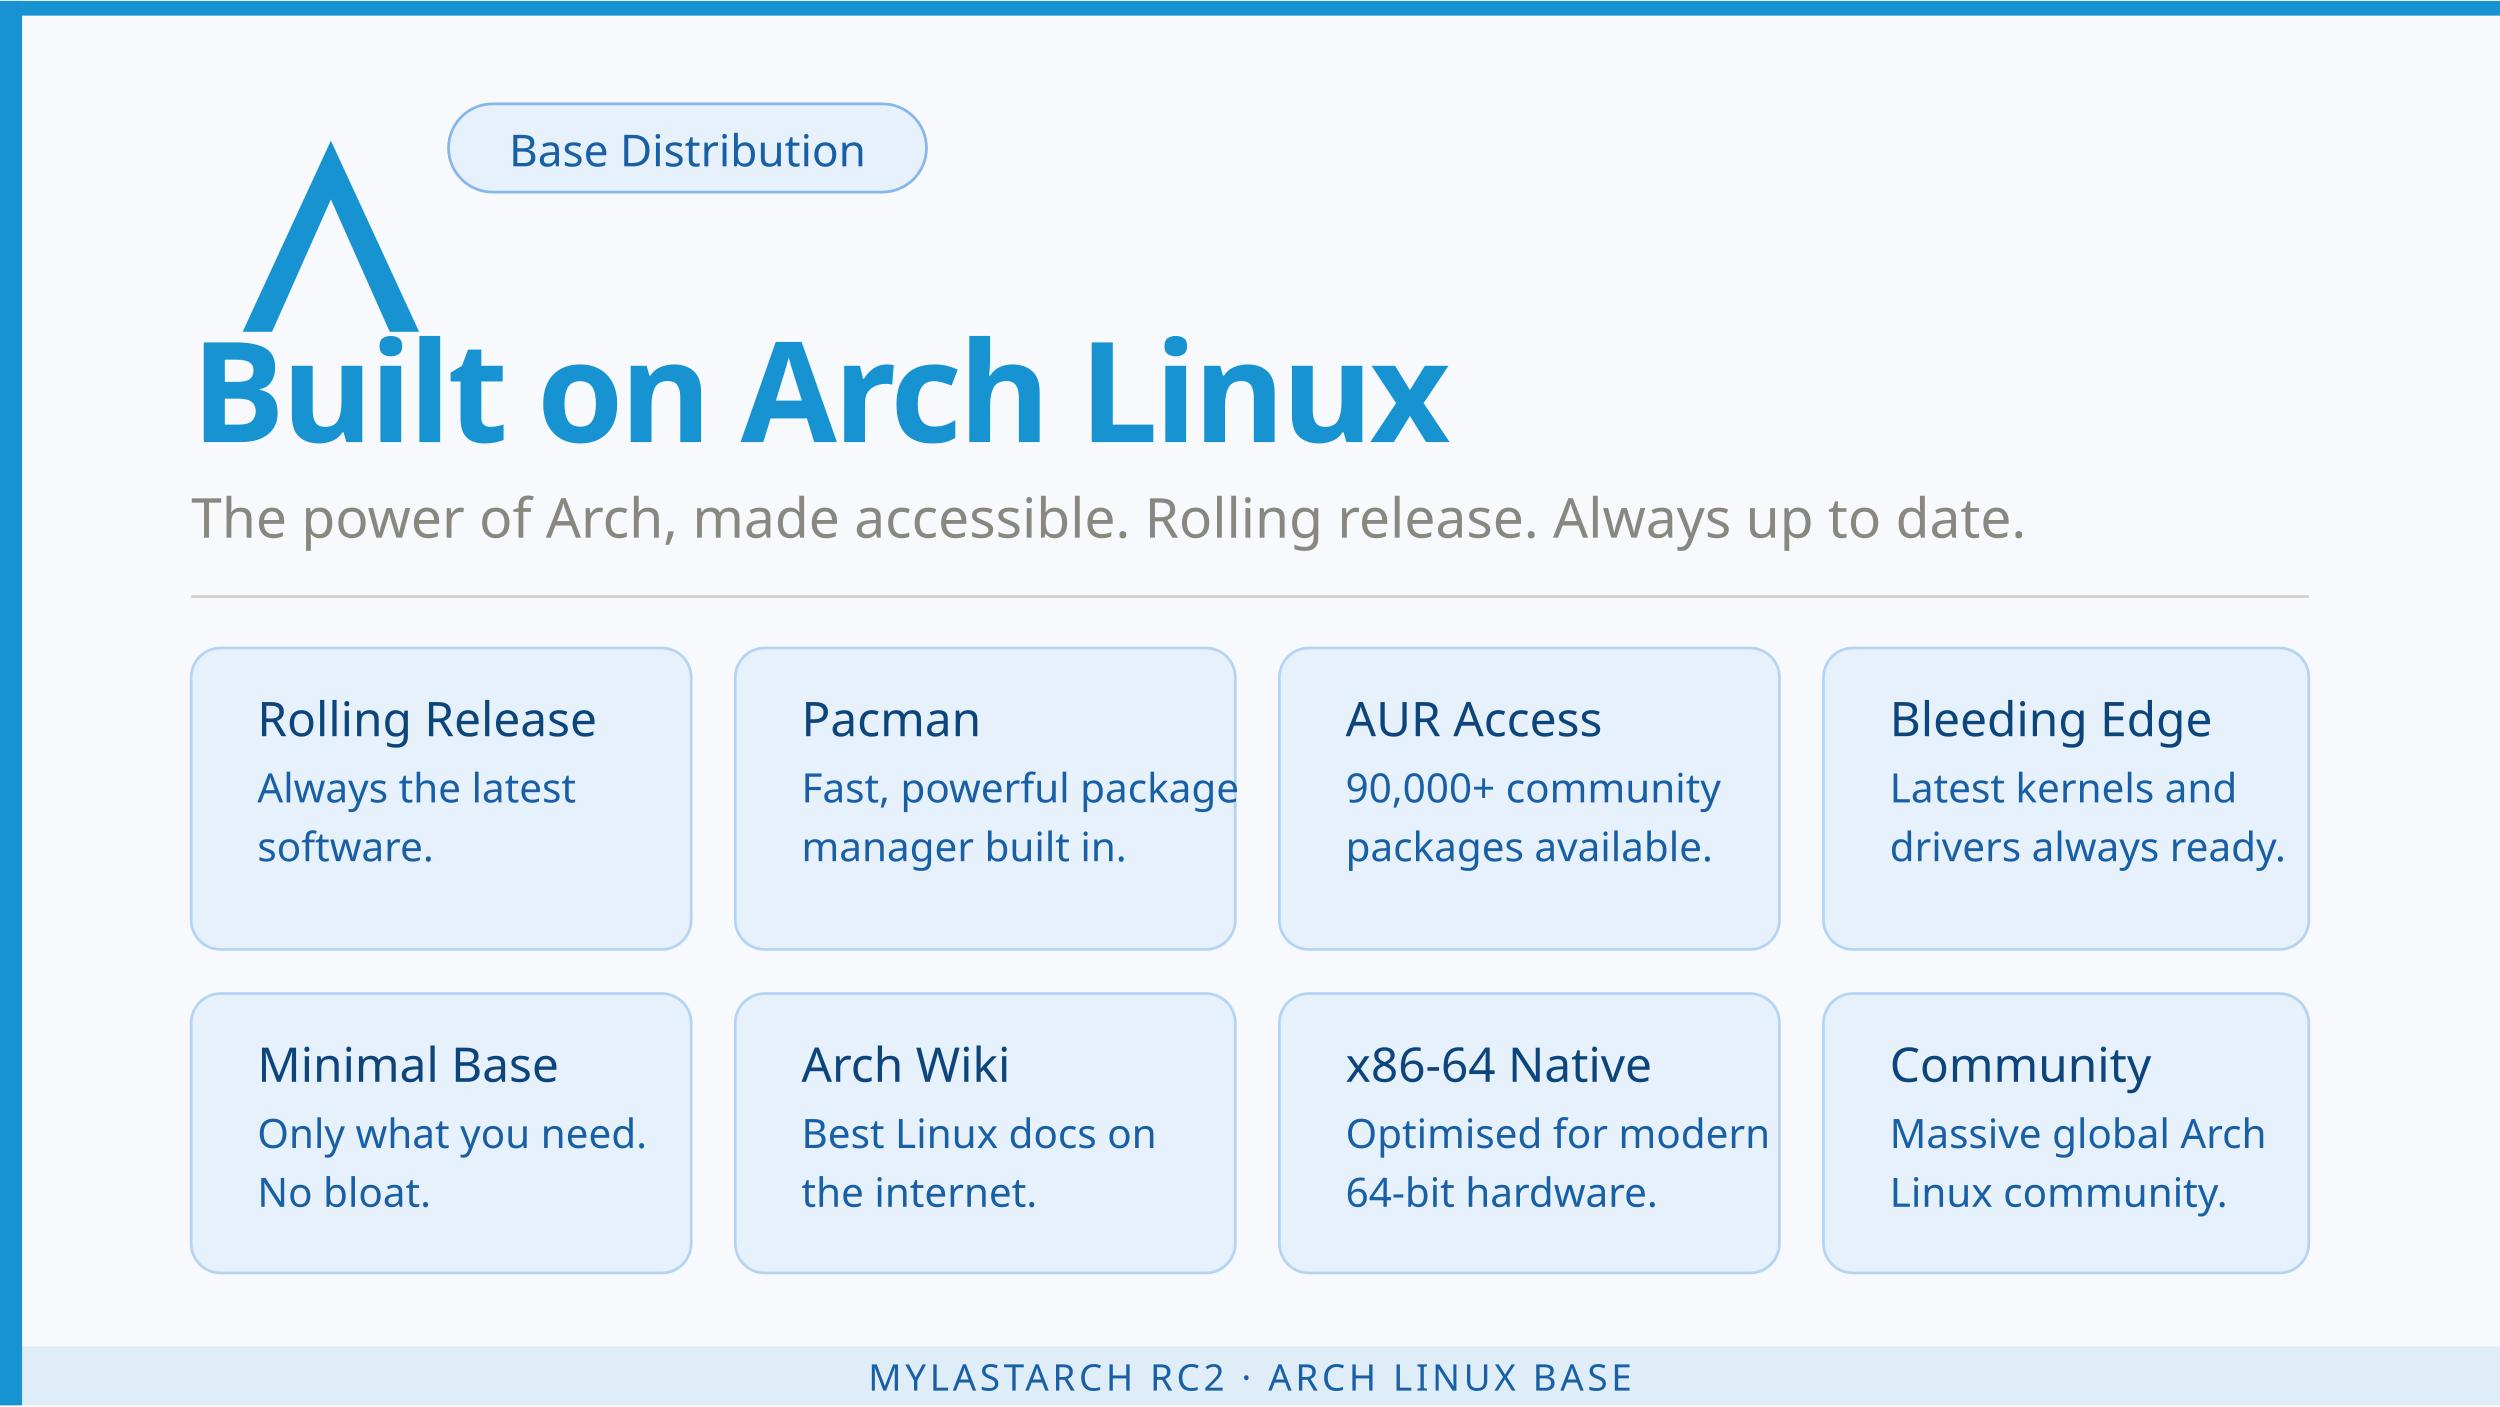
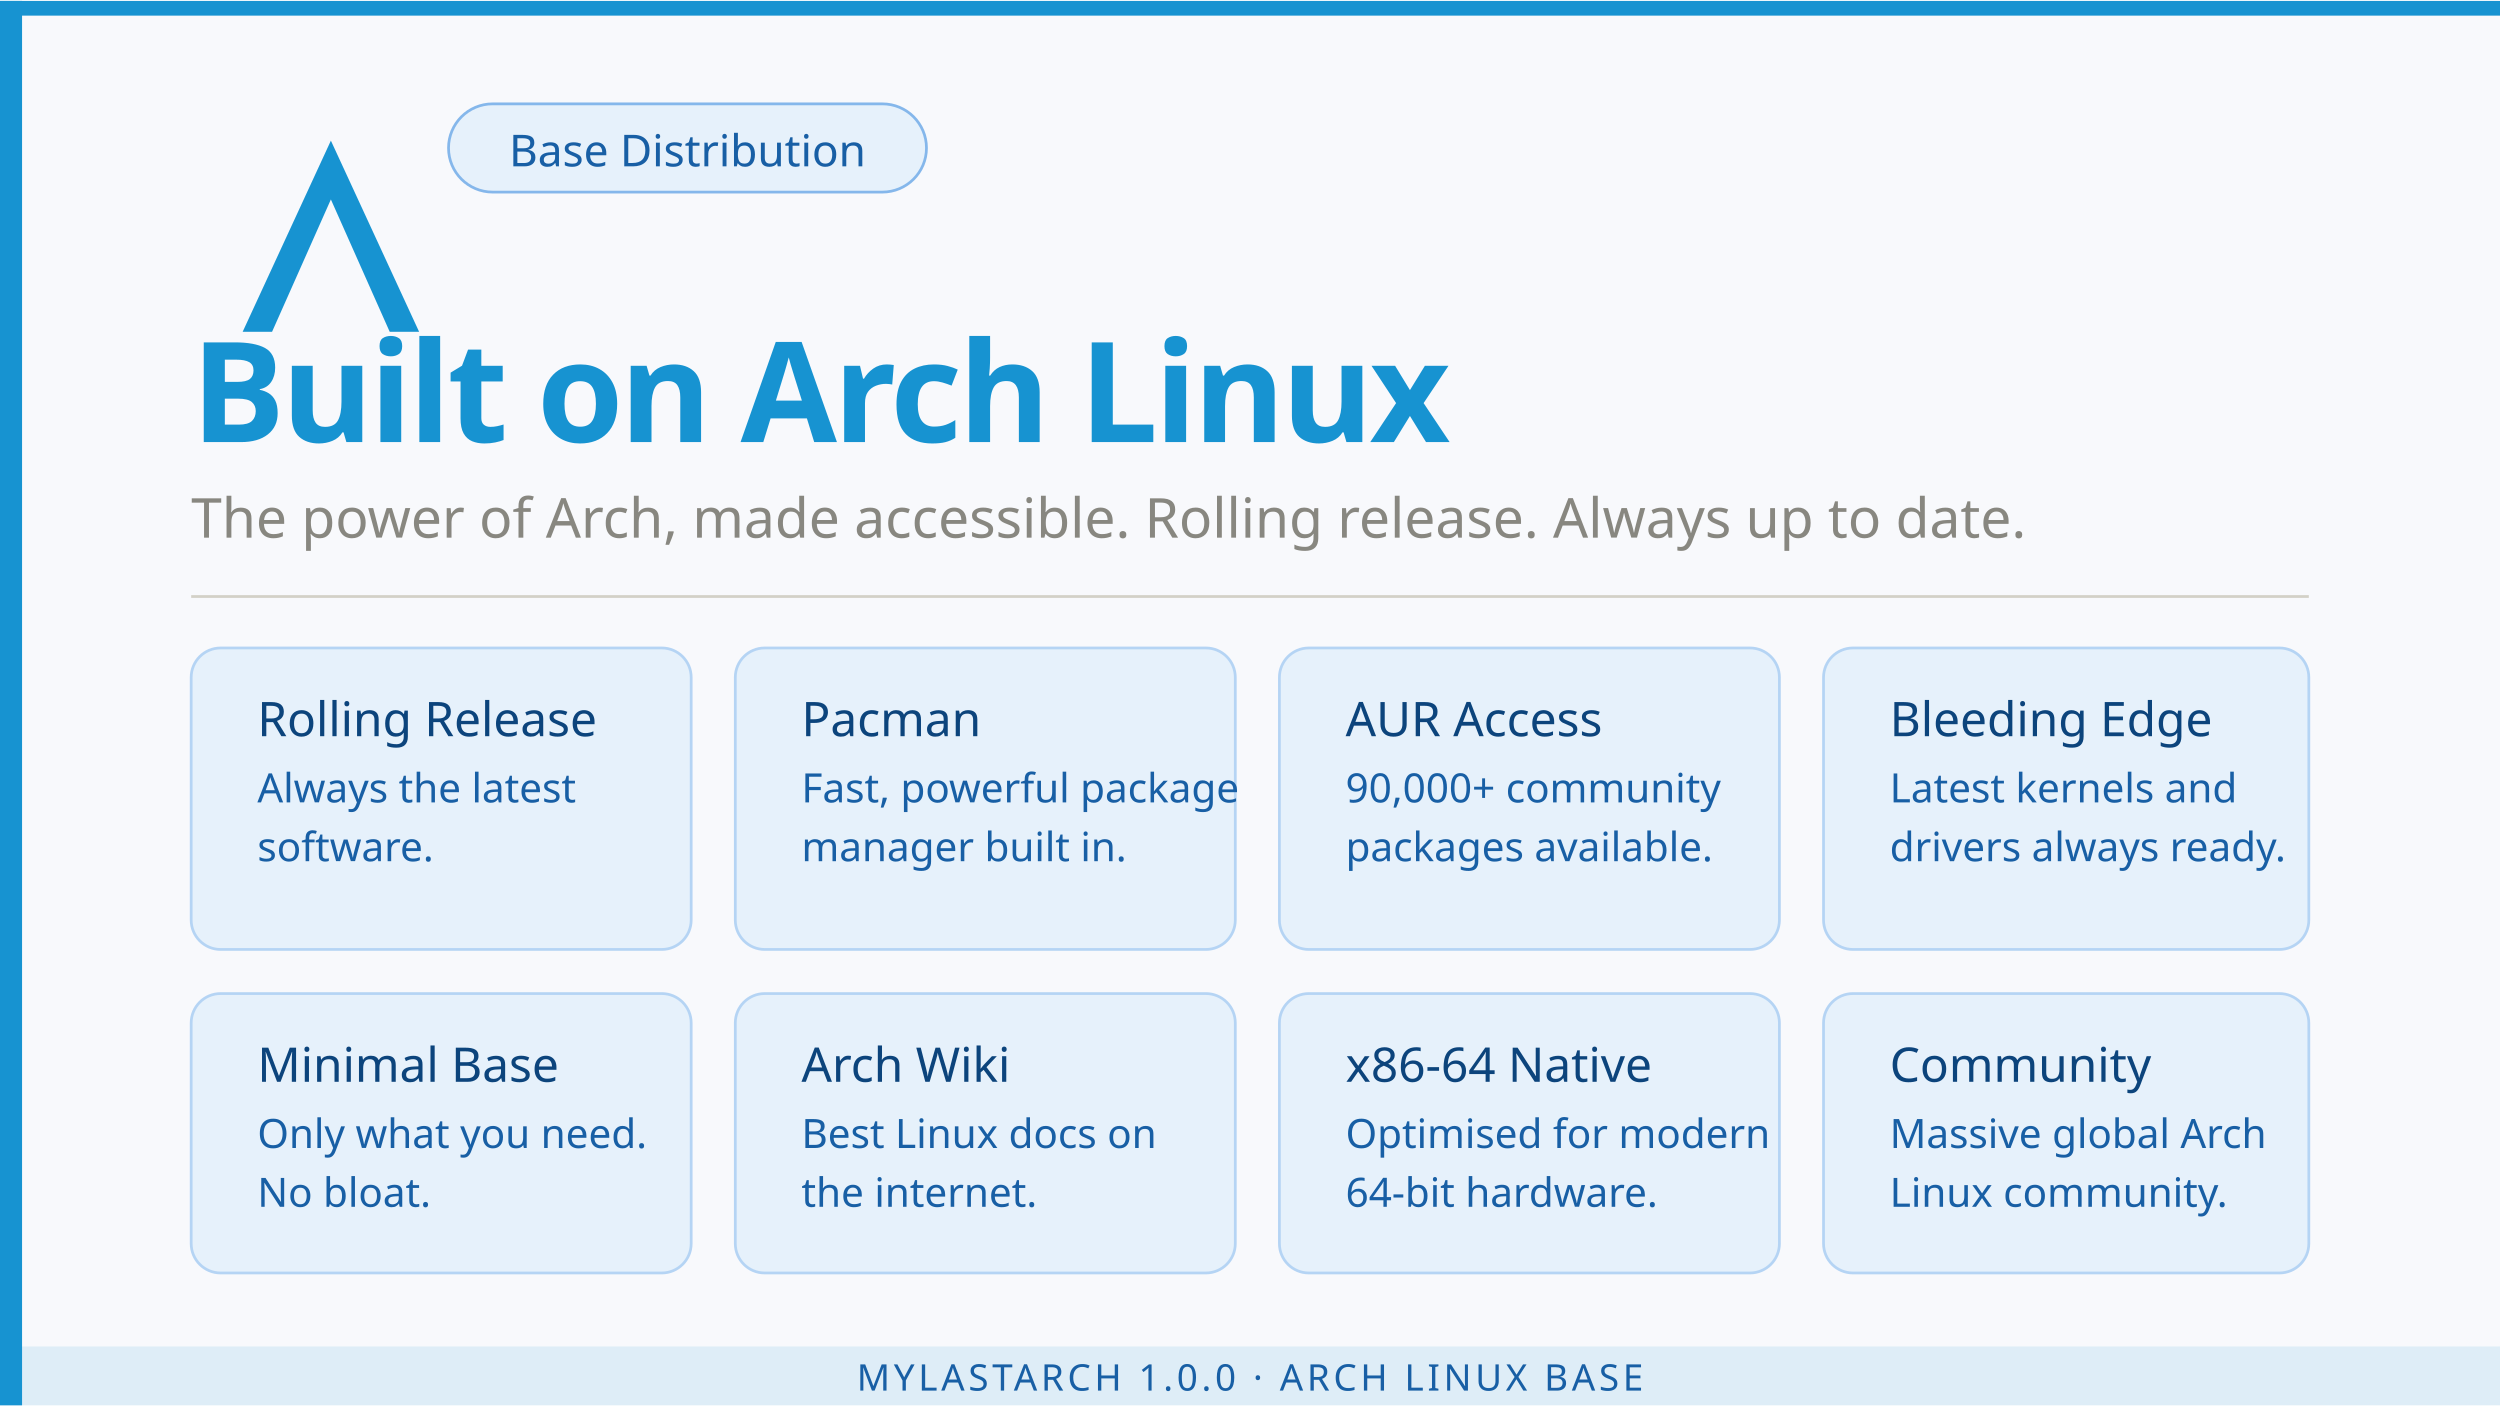
<svg xmlns="http://www.w3.org/2000/svg" width="1920" height="1080" viewBox="0 0 680 382">
  <rect width="680" height="382" fill="#F8F9FC" />
  <rect x="0" y="0" width="680" height="4" fill="#1793D1" />
  <rect x="0" y="0" width="6" height="382" fill="#1793D1" />
  <g transform="translate(52,38)">
    <path d="M38 0 L14 52 L22 52 L38 16 L54 52 L62 52 Z" fill="#1793D1" />
    <path d="M38 20 L26 52 L38 46 L50 52 Z" fill="#F8F9FC" />
  </g>
  <rect x="122" y="28" width="130" height="24" rx="12" fill="#E6F1FB" stroke="#85B7EB" stroke-width="0.75" />
  <text x="187" y="45" font-family="sans-serif" font-size="12" fill="#185FA5" text-anchor="middle">Base Distribution</text>
  <text x="52" y="120" font-family="sans-serif" font-size="38" font-weight="700" fill="#1793D1" letter-spacing="-1">Built on Arch Linux</text>
  <text x="52" y="146" font-family="sans-serif" font-size="15" fill="#888780">The power of Arch, made accessible. Rolling release. Always up to date.</text>
  <line x1="52" y1="162" x2="628" y2="162" stroke="#D3D1C7" stroke-width="0.75" />
  <rect x="52" y="176" width="136" height="82" rx="8" fill="#E6F1FB" stroke="#B5D4F4" stroke-width="0.75" />
  <text x="70" y="200" font-family="sans-serif" font-size="13" font-weight="500" fill="#0C447C">Rolling Release</text>
  <text x="70" y="218" font-family="sans-serif" font-size="11" fill="#185FA5">Always the latest</text>
  <text x="70" y="234" font-family="sans-serif" font-size="11" fill="#185FA5">software. </text>
  <rect x="200" y="176" width="136" height="82" rx="8" fill="#E6F1FB" stroke="#B5D4F4" stroke-width="0.75" />
  <text x="218" y="200" font-family="sans-serif" font-size="13" font-weight="500" fill="#0C447C">Pacman</text>
  <text x="218" y="218" font-family="sans-serif" font-size="11" fill="#185FA5">Fast, powerful package</text>
  <text x="218" y="234" font-family="sans-serif" font-size="11" fill="#185FA5">manager built in.</text>
  <rect x="348" y="176" width="136" height="82" rx="8" fill="#E6F1FB" stroke="#B5D4F4" stroke-width="0.75" />
  <text x="366" y="200" font-family="sans-serif" font-size="13" font-weight="500" fill="#0C447C">AUR Access</text>
  <text x="366" y="218" font-family="sans-serif" font-size="11" fill="#185FA5">90,000+ community</text>
  <text x="366" y="234" font-family="sans-serif" font-size="11" fill="#185FA5">packages available.</text>
  <rect x="496" y="176" width="132" height="82" rx="8" fill="#E6F1FB" stroke="#B5D4F4" stroke-width="0.75" />
  <text x="514" y="200" font-family="sans-serif" font-size="13" font-weight="500" fill="#0C447C">Bleeding Edge</text>
  <text x="514" y="218" font-family="sans-serif" font-size="11" fill="#185FA5">Latest kernels and</text>
  <text x="514" y="234" font-family="sans-serif" font-size="11" fill="#185FA5">drivers always ready.</text>
  <rect x="52" y="270" width="136" height="76" rx="8" fill="#E6F1FB" stroke="#B5D4F4" stroke-width="0.75" />
  <text x="70" y="294" font-family="sans-serif" font-size="13" font-weight="500" fill="#0C447C">Minimal Base</text>
  <text x="70" y="312" font-family="sans-serif" font-size="11" fill="#185FA5">Only what you need.</text>
  <text x="70" y="328" font-family="sans-serif" font-size="11" fill="#185FA5">No bloat.</text>
  <rect x="200" y="270" width="136" height="76" rx="8" fill="#E6F1FB" stroke="#B5D4F4" stroke-width="0.75" />
  <text x="218" y="294" font-family="sans-serif" font-size="13" font-weight="500" fill="#0C447C">Arch Wiki</text>
  <text x="218" y="312" font-family="sans-serif" font-size="11" fill="#185FA5">Best Linux docs on</text>
  <text x="218" y="328" font-family="sans-serif" font-size="11" fill="#185FA5">the internet.</text>
  <rect x="348" y="270" width="136" height="76" rx="8" fill="#E6F1FB" stroke="#B5D4F4" stroke-width="0.75" />
  <text x="366" y="294" font-family="sans-serif" font-size="13" font-weight="500" fill="#0C447C">x86-64 Native</text>
  <text x="366" y="312" font-family="sans-serif" font-size="11" fill="#185FA5">Optimised for modern</text>
  <text x="366" y="328" font-family="sans-serif" font-size="11" fill="#185FA5">64-bit hardware.</text>
  <rect x="496" y="270" width="132" height="76" rx="8" fill="#E6F1FB" stroke="#B5D4F4" stroke-width="0.75" />
  <text x="514" y="294" font-family="sans-serif" font-size="13" font-weight="500" fill="#0C447C">Community</text>
  <text x="514" y="312" font-family="sans-serif" font-size="11" fill="#185FA5">Massive global Arch</text>
  <text x="514" y="328" font-family="sans-serif" font-size="11" fill="#185FA5">Linux community.</text>
  <rect x="0" y="366" width="680" height="16" fill="#1793D1" opacity="0.12" />
-   <text x="340" y="378" font-family="sans-serif" font-size="10" fill="#185FA5" text-anchor="middle" letter-spacing="1">MYLASTARCH RC2  ·  ARCH LINUX BASE</text>
+   <text x="340" y="378" font-family="sans-serif" font-size="10" fill="#185FA5" text-anchor="middle" letter-spacing="1">MYLASTARCH 1.0.0  ·  ARCH LINUX BASE</text>
</svg>
